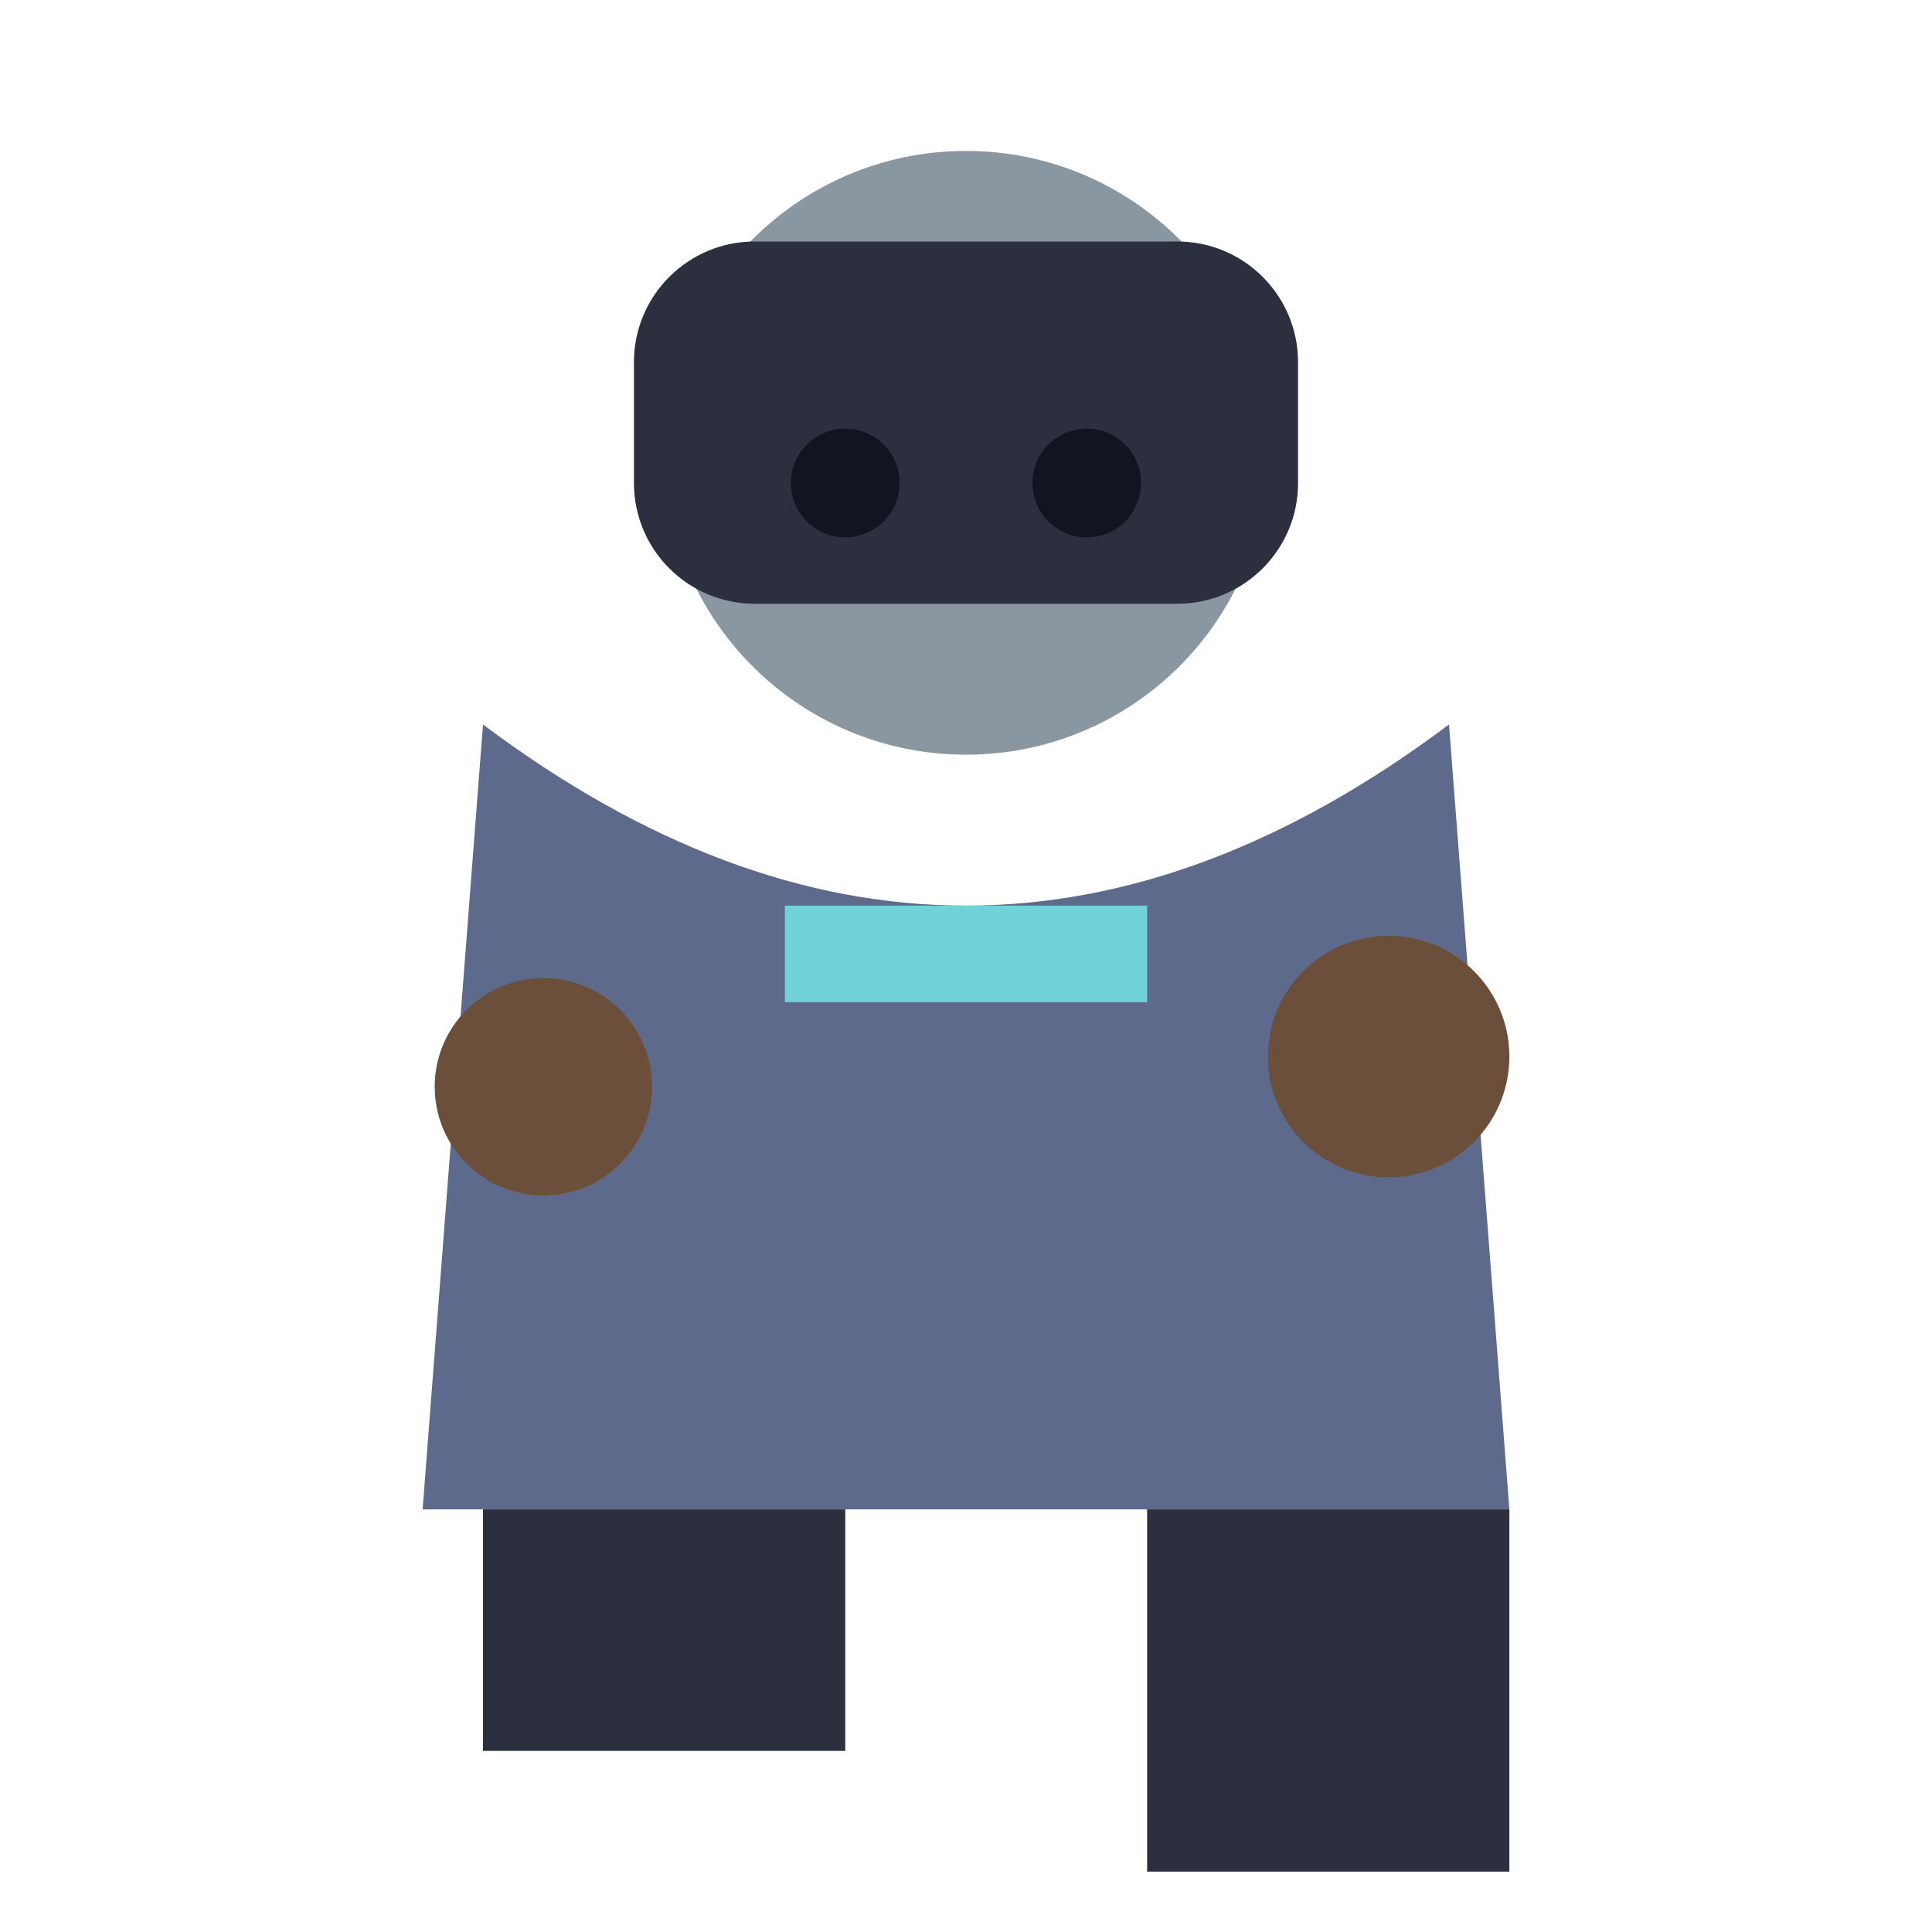
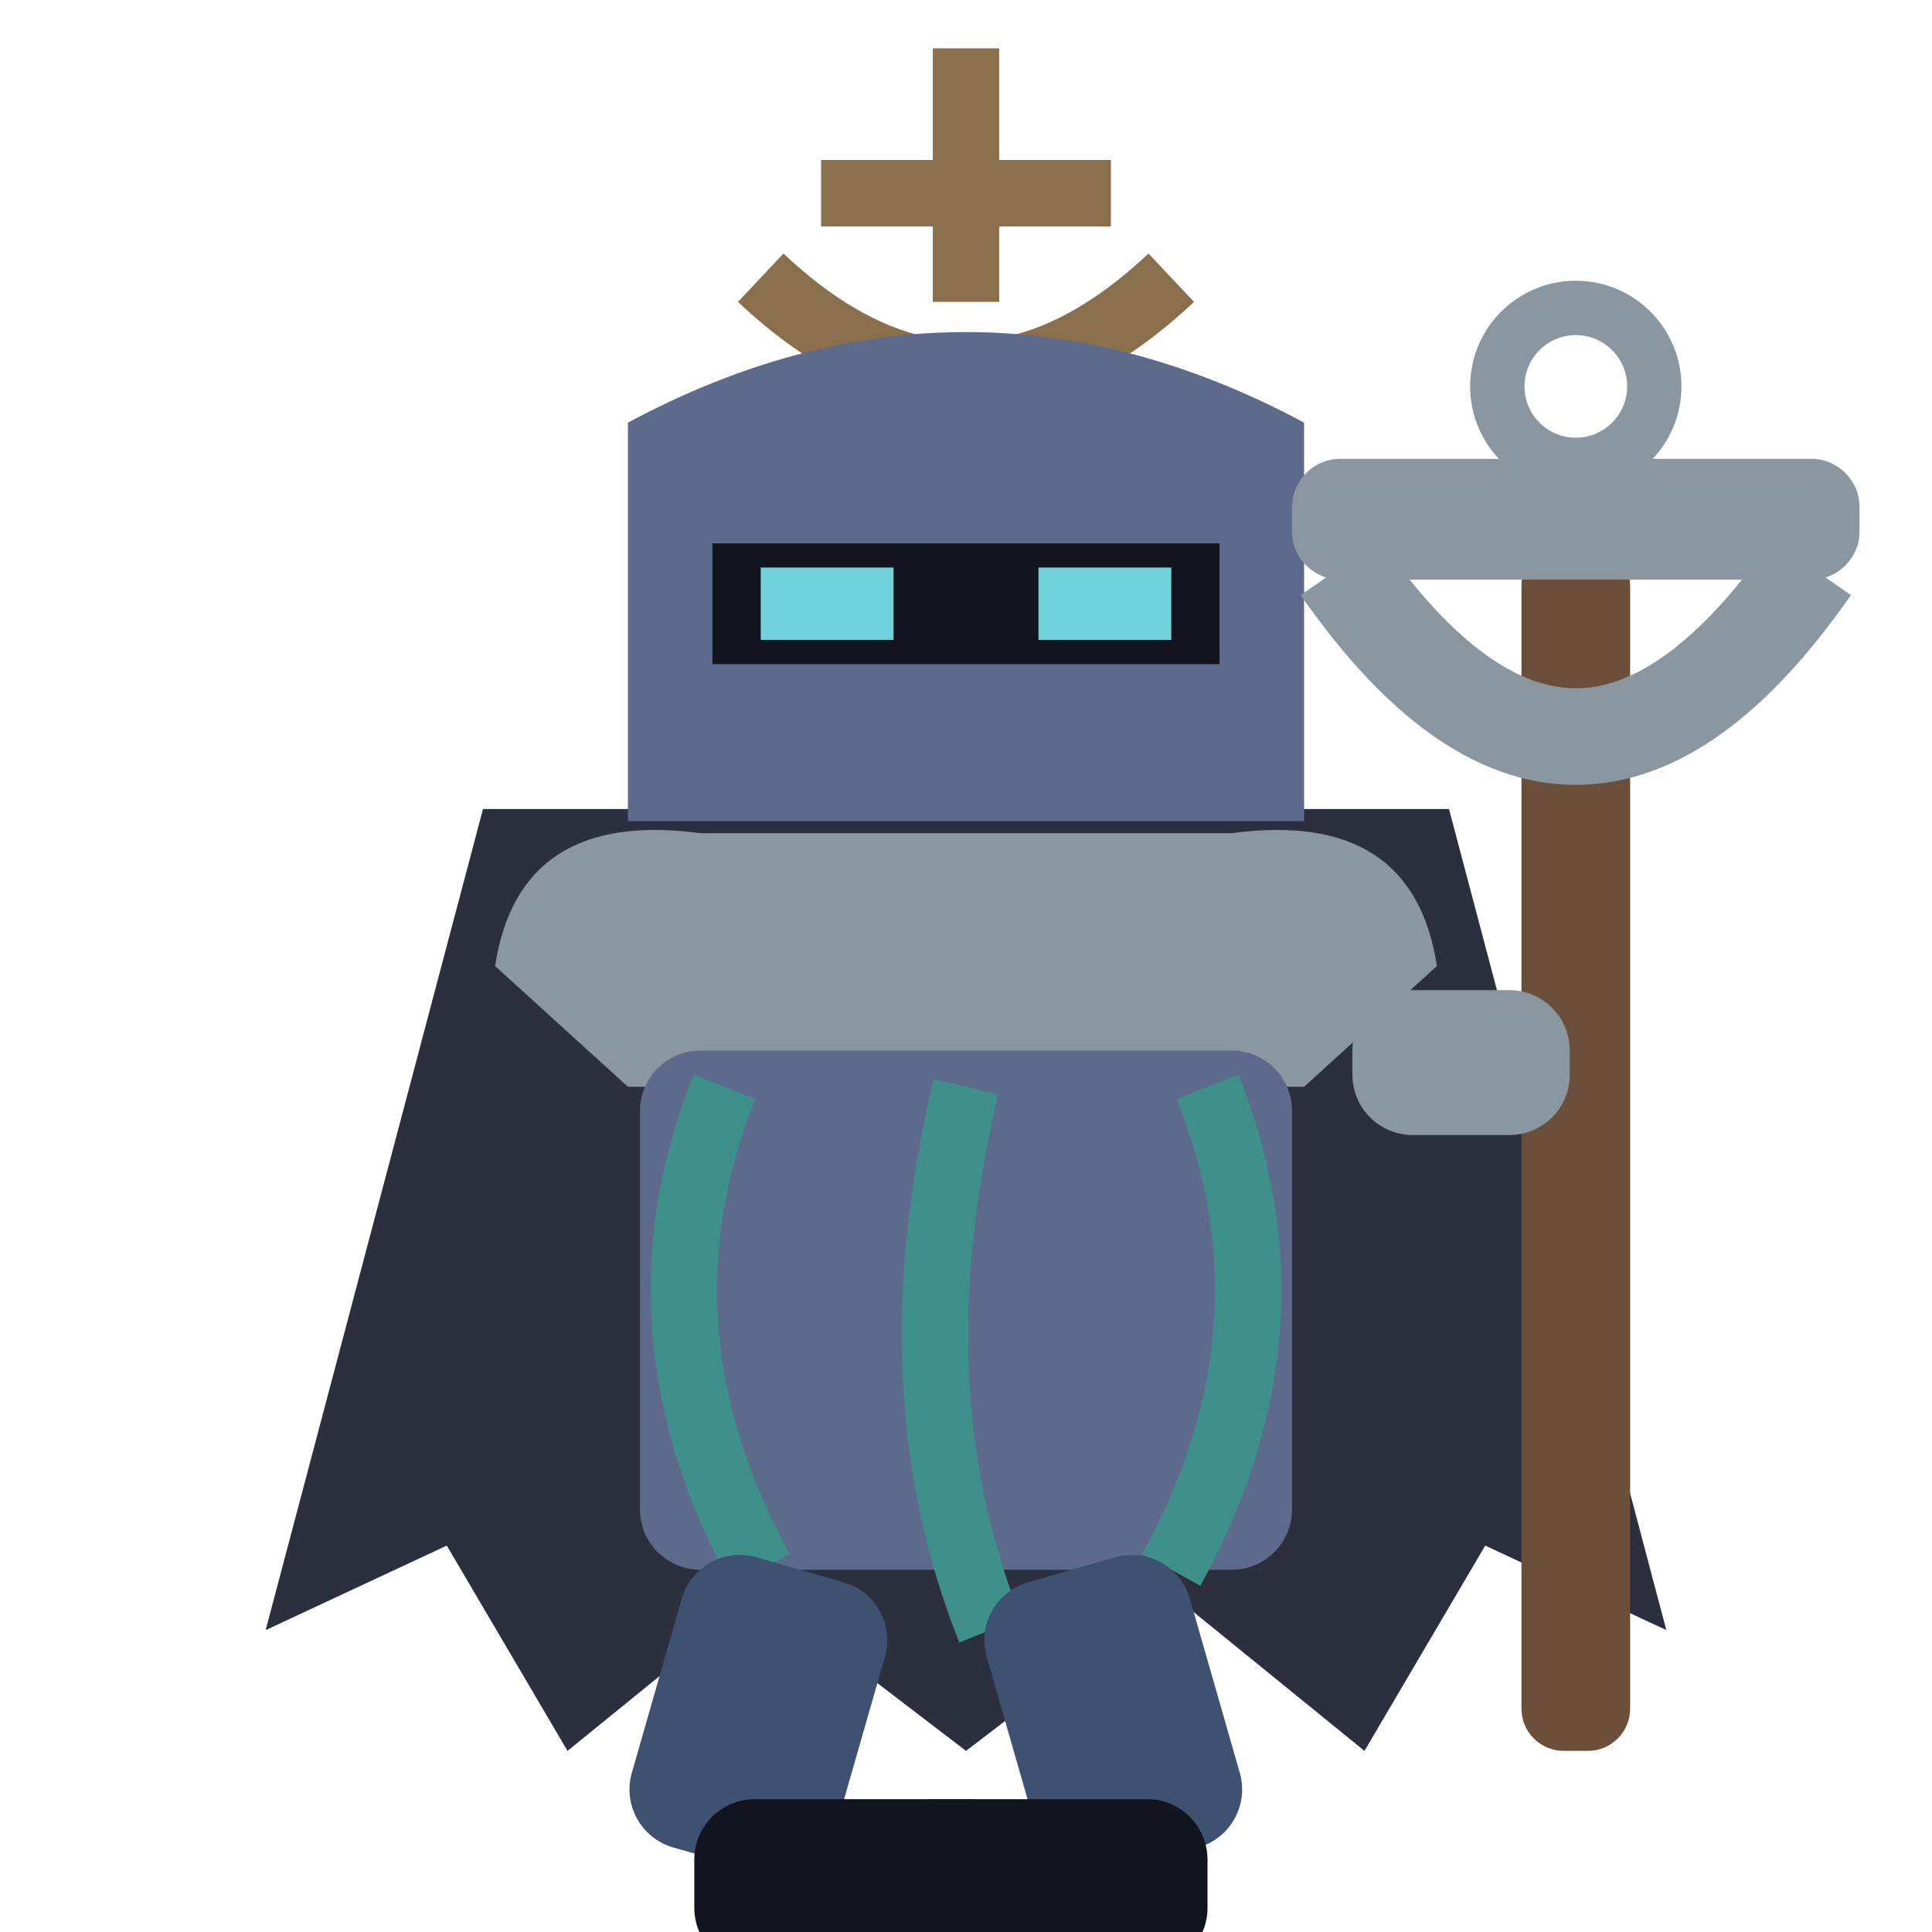
<svg xmlns="http://www.w3.org/2000/svg" viewBox="0 0 32 32">
-   <circle cx="16" cy="7.5" r="5" fill="#8A97A0" />
-   <rect x="10.5" y="4" width="11" height="6" rx="2" fill="#2B2F3E" />
-   <circle cx="14" cy="8" r="0.9" fill="#12141f" />
-   <circle cx="18" cy="8" r="0.9" fill="#12141f" />
-   <path d="M8,12 L7,25 L25,25 L24,12 Q16,18 8,12 Z" fill="#5E6A8C" />
-   <rect x="13" y="15" width="6" height="1.6" fill="#6FD3D9" />
-   <circle cx="9" cy="18" r="1.8" fill="#6B4F3A" />
-   <circle cx="23" cy="17.5" r="2" fill="#6B4F3A" />
-   <rect x="8" y="25" width="6" height="4" fill="#2B2F3E" />
-   <rect x="19" y="25" width="6" height="6" fill="#2B2F3E" />
+   <path d="M8,13.4 L4.4,27 L7.4,25.6 L9.4,29 L12.6,26.4 L16,29 L19.4,26.4 L22.6,29 L24.6,25.6 L27.6,27 L24,13.4 Z" fill="#2B2F3E" />
+   <path d="M16,0.8 V5 M13.6,3.2 H18.4 M12.6,4.6 Q16,7.8 19.4,4.6" stroke="#8A6F4D" stroke-width="1.1" fill="none" />
+   <path d="M10.4,13.6 L10.4,7 Q16,4 21.6,7 L21.6,13.6 Z" fill="#5E6A8C" />
+   <rect x="11.8" y="9" width="8.4" height="2" fill="#12141f" />
+   <rect x="12.6" y="9.4" width="2.2" height="1.2" fill="#6FD3D9" />
+   <rect x="17.2" y="9.4" width="2.2" height="1.2" fill="#6FD3D9" />
+   <path d="M8.2,16 Q8.6,13.4 11.6,13.8 L20.4,13.8 Q23.4,13.4 23.8,16 L21.6,18 L10.4,18 Z" fill="#8A97A0" />
+   <rect x="10.6" y="17.4" width="10.8" height="8.6" rx="1" fill="#5E6A8C" />
+   <path d="M12,18 Q10.4,22 12.6,26 M16,18 Q14.8,23 16.4,27 M20,18 Q21.6,22 19.4,26" stroke="#3F8F8A" stroke-width="1.1" fill="none" />
+   <rect x="25.2" y="9" width="1.8" height="20" rx="0.7" fill="#6B4F3A" />
+   <rect x="21.4" y="7.6" width="9.4" height="2" rx="0.8" fill="#8A97A0" />
+   <path d="M22.2,9.4 Q26.1,15 30,9.4" stroke="#8A97A0" stroke-width="1.6" fill="none" />
+   <circle cx="26.1" cy="6.4" r="1.3" fill="none" stroke="#8A97A0" stroke-width="0.9" />
+   <rect x="22.4" y="16.4" width="3.6" height="2.4" rx="1" fill="#8A97A0" />
+   <rect x="11.5" y="26" width="3.5" height="5" rx="1" fill="#3F5170" transform="rotate(16 13.25 26)" />
+   <rect x="16" y="26" width="3.5" height="5" rx="1" fill="#3F5170" transform="rotate(-16 17.75 26)" />
+   <rect x="11.5" y="29.8" width="5.5" height="2.8" rx="1" fill="#12141f" />
+   <rect x="14.5" y="29.8" width="5.5" height="2.8" rx="1" fill="#12141f" />
</svg>
